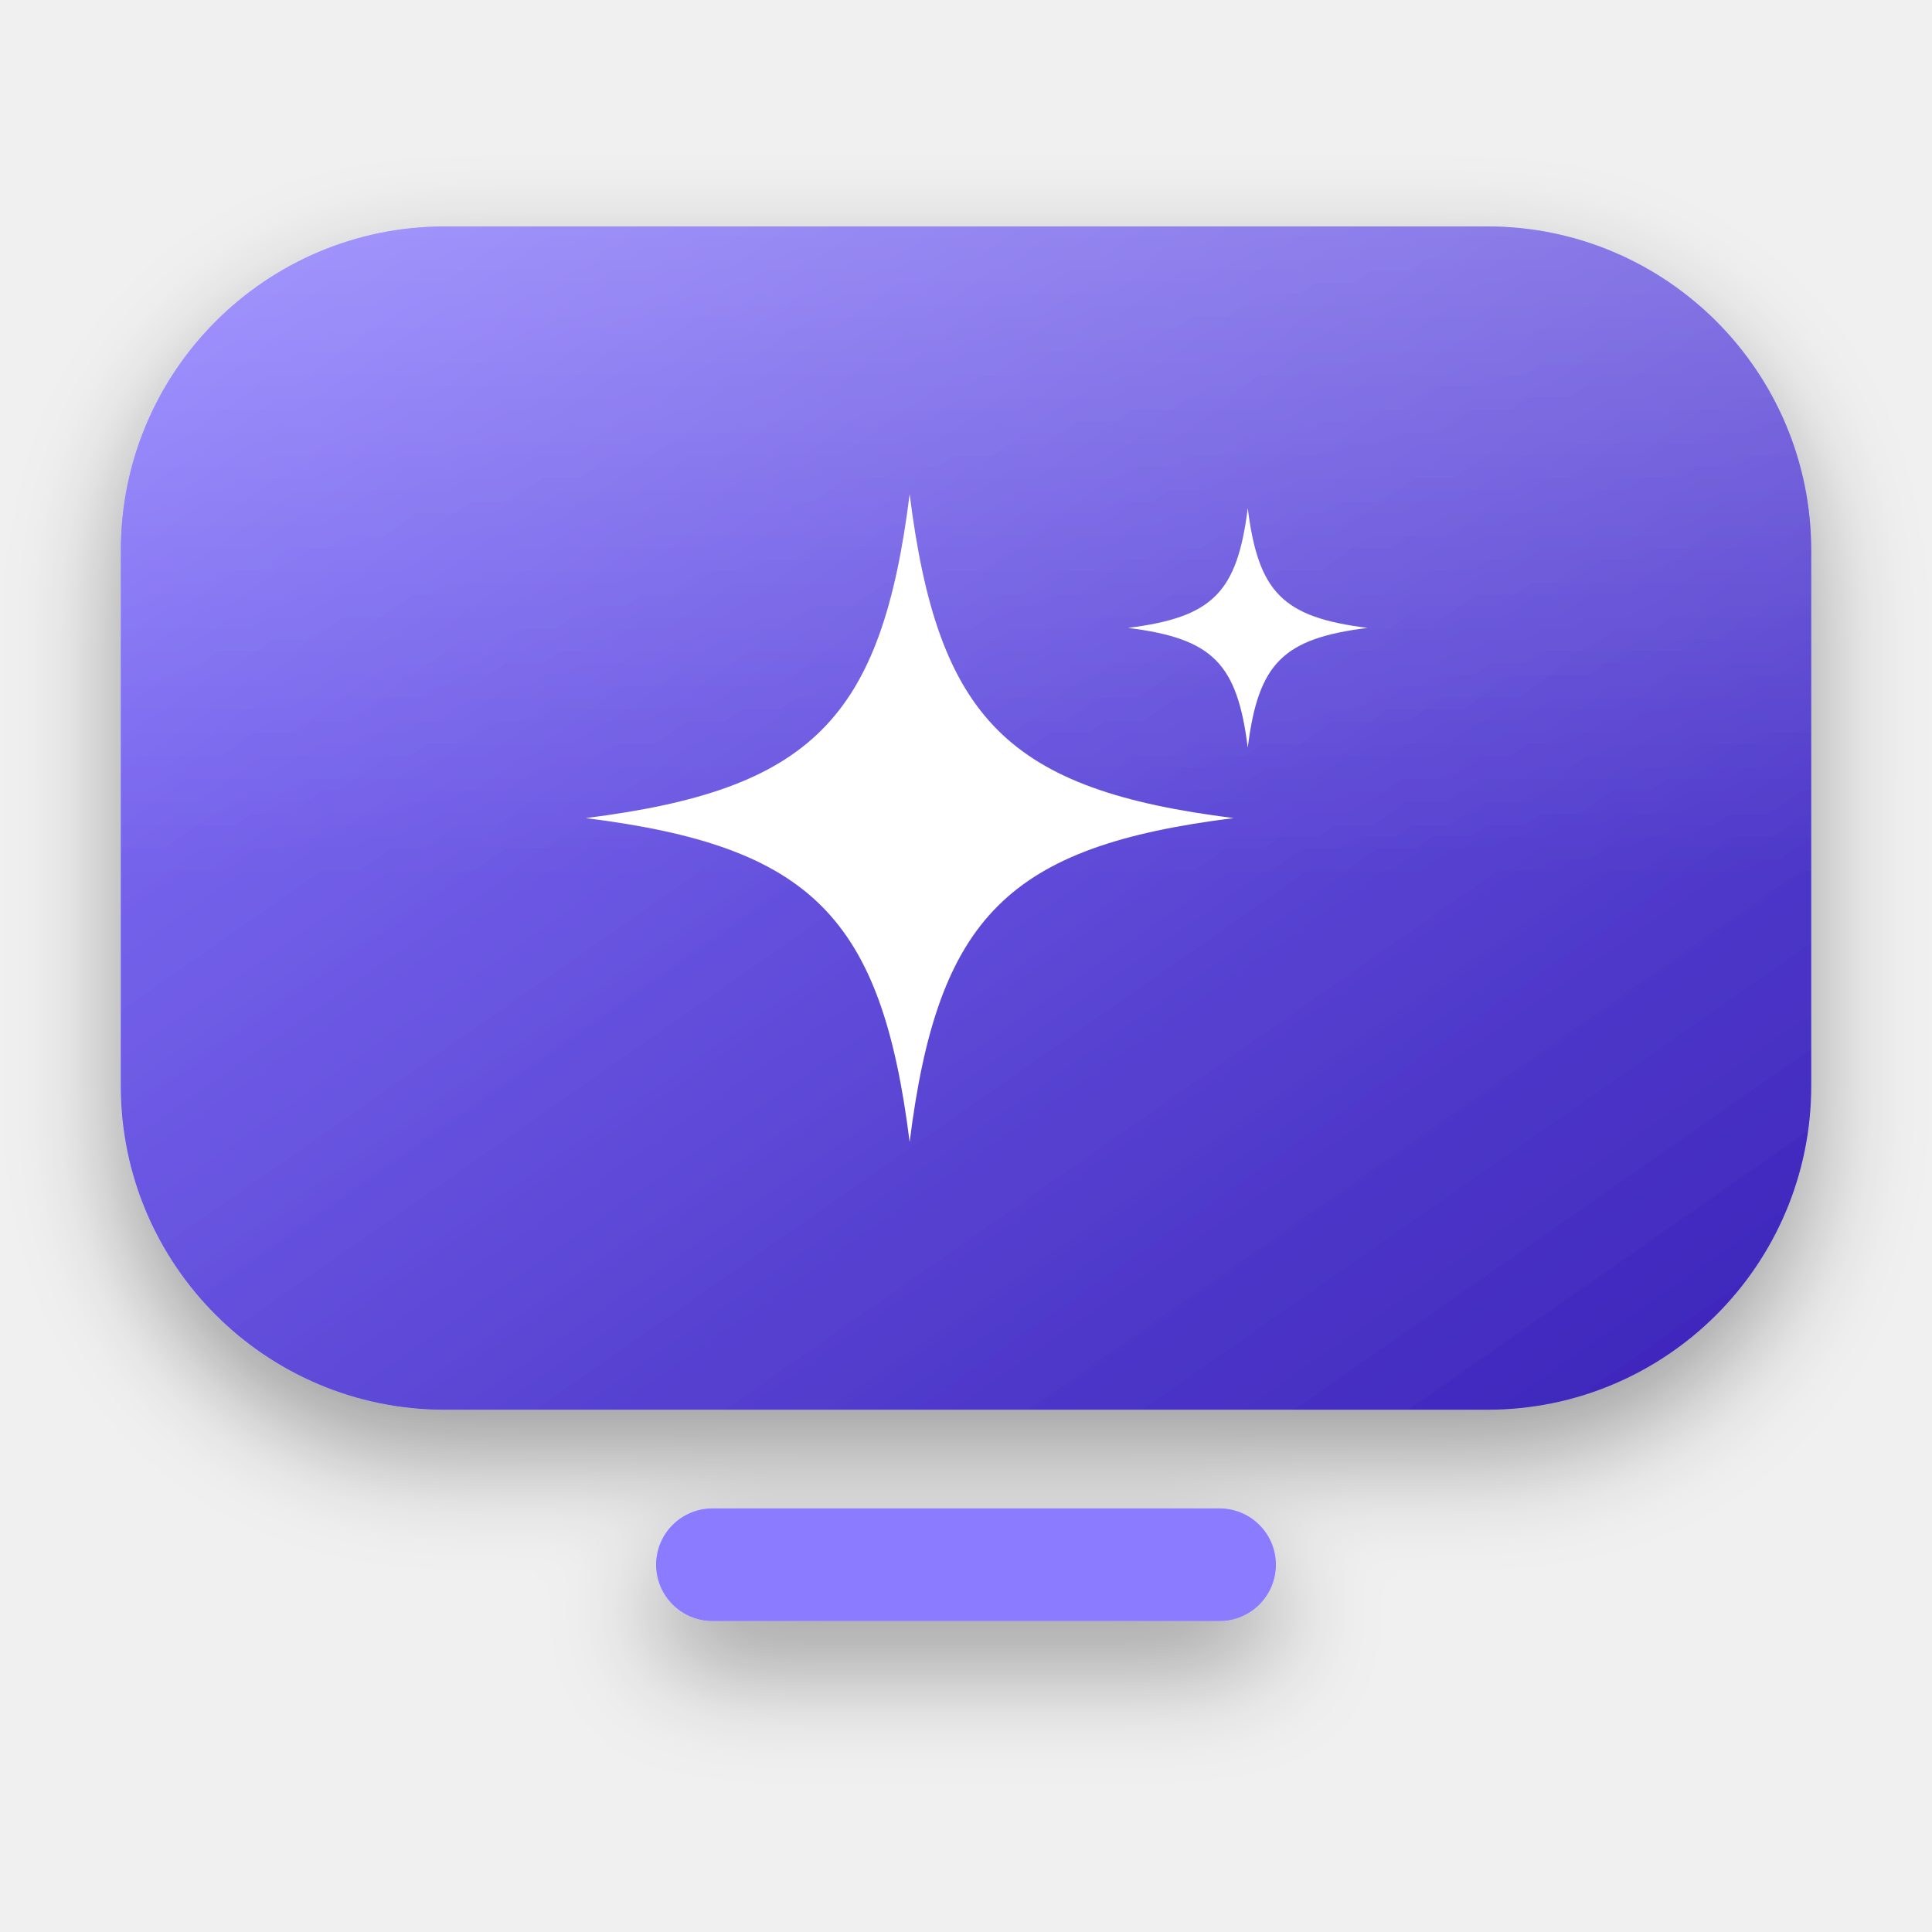
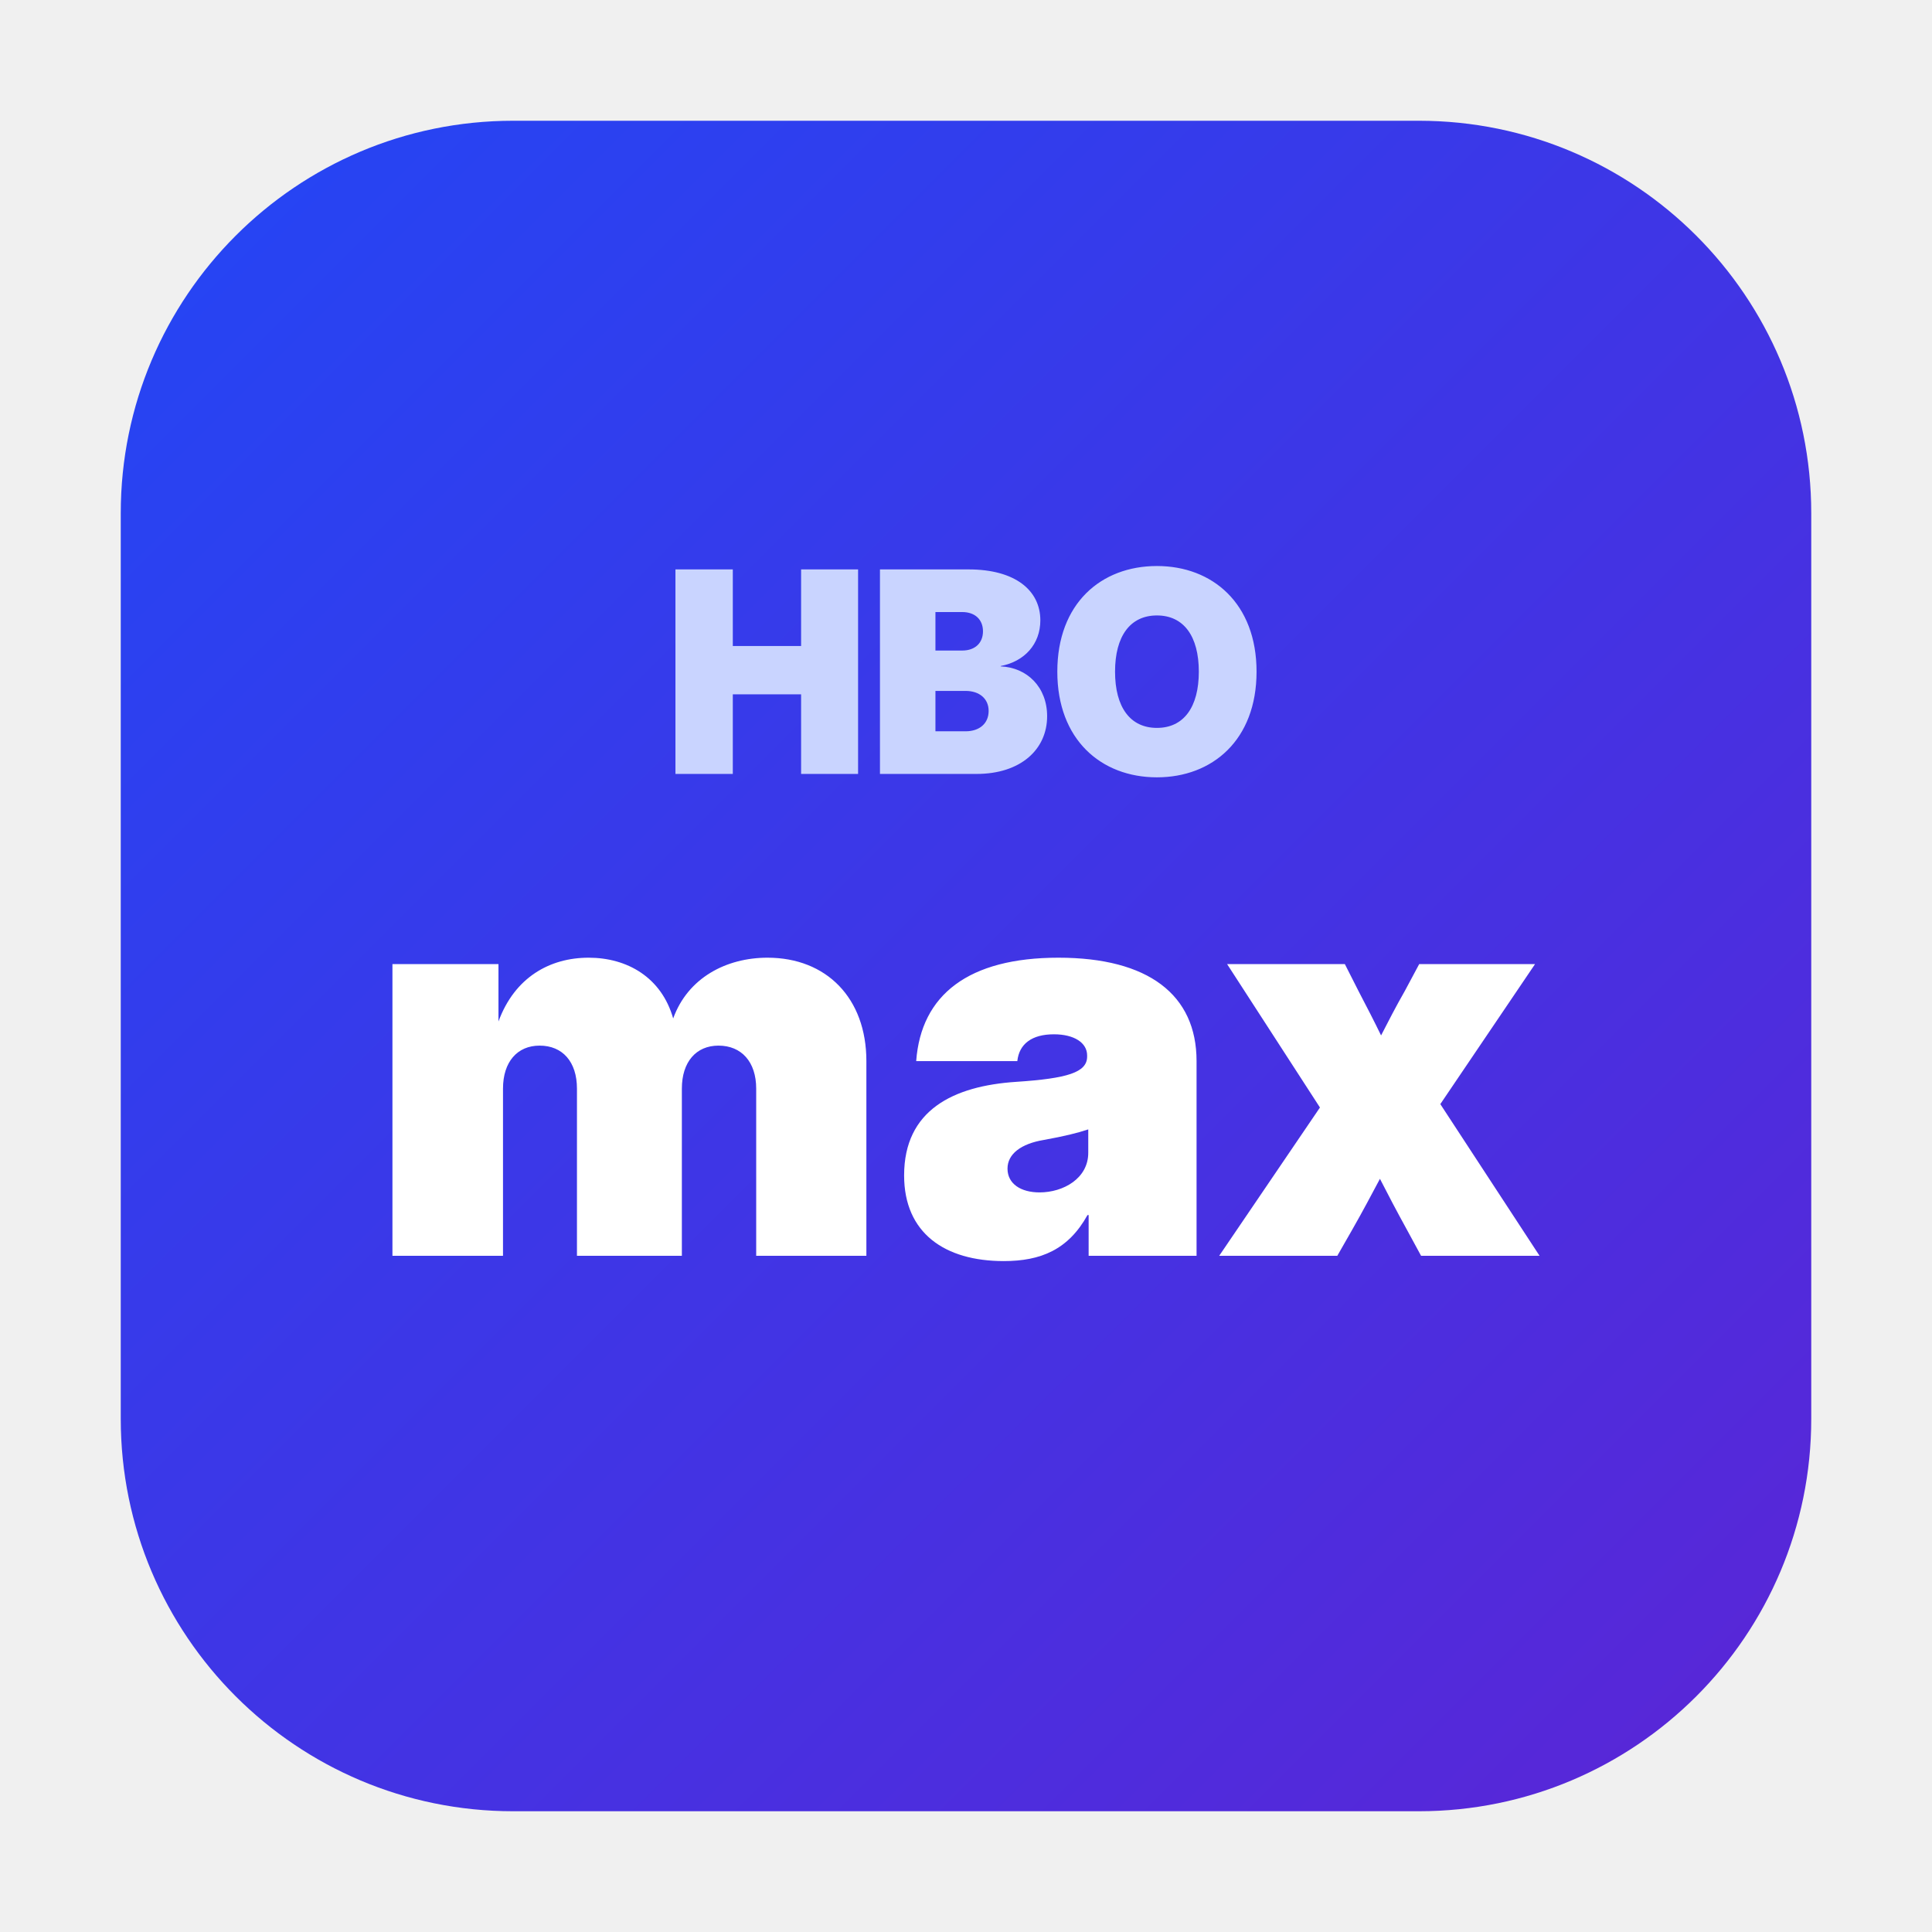
- <svg xmlns="http://www.w3.org/2000/svg" width="256" height="256" viewBox="0 0 256 256">
+ <svg xmlns="http://www.w3.org/2000/svg" viewBox="0 0 512 512" width="512" height="512">
  <defs>
-     <linearGradient id="screen" x1="0" y1="0" x2="1" y2="1">
-       <stop offset="0" stop-color="#8B7BFF" />
-       <stop offset="1" stop-color="#3A22B8" />
+     <linearGradient id="tile" x1="0" y1="0" x2="1" y2="1">
+       <stop offset="0" stop-color="#2346f5" />
+       <stop offset="1" stop-color="#5b25d6" />
    </linearGradient>
-     <linearGradient id="gloss" x1="0" y1="0" x2="0" y2="1">
-       <stop offset="0" stop-color="#FFFFFF" stop-opacity="0.22" />
-       <stop offset="0.55" stop-color="#FFFFFF" stop-opacity="0" />
-     </linearGradient>
-     <filter id="shadow" x="-20%" y="-20%" width="140%" height="150%">
-       <feDropShadow dx="0" dy="6" stdDeviation="7" flood-color="#000000" flood-opacity="0.35" />
-     </filter>
-     <symbol id="emblem" viewBox="0 0 240 204">
-       <rect x="0" y="0" width="240" height="168" rx="46" fill="url(#screen)" />
-       <rect x="0" y="0" width="240" height="168" rx="46" fill="url(#gloss)" />
-       <path d="M112 38 C116 70 126 80 158 84 C126 88 116 98 112 130 C108 98 98 88 66 84 C98 80 108 70 112 38 Z" fill="#FFFFFF" />
-       <path d="M160 40 C161.5 52 165 55.5 177 57 C165 58.5 161.5 62 160 74 C158.5 62 155 58.5 143 57 C155 55.5 158.5 52 160 40 Z" fill="#FFFFFF" />
-       <rect x="76" y="182" width="88" height="16" rx="8" fill="#8B7BFF" />
-     </symbol>
  </defs>
-   <use href="#emblem" x="16" y="30" width="224" height="190.4" filter="url(#shadow)" />
+   <rect x="32" y="32" width="448" height="448" rx="104" fill="url(#tile)" />
+   <path d="M179 205.1H194.2V184H212.3V205.1H227.4V150.9H212.3V171.2H194.2V150.9H179ZM233.2 205.1H258.8C270.5 205.1 277.5 198.6 277.5 189.8C277.5 182.1 272.2 176.9 265.2 176.6V176.5C271.5 175.3 275.7 170.7 275.7 164.4C275.7 156.5 269.1 150.9 256.7 150.9H233.2ZM247.9 193.8V183.1H255.9C259.6 183.1 262 185.2 262 188.4C262 191.7 259.6 193.8 255.9 193.8ZM247.9 172.4V162.2H255C258.4 162.2 260.5 164.2 260.5 167.3C260.5 170.4 258.4 172.4 255 172.4ZM306.6 206C321.3 206 333 196.1 333 178C333 159.9 321.3 150 306.6 150C291.8 150 280.2 159.9 280.2 178C280.2 196 291.8 206 306.6 206ZM306.6 192.9C299.5 192.9 295.5 187.4 295.5 178C295.5 168.6 299.5 163.1 306.6 163.1C313.7 163.1 317.7 168.6 317.7 178C317.7 187.4 313.7 192.9 306.6 192.9Z" fill="#c9d4ff" />
+   <path d="M104 332.8H133.3V288.5C133.3 281.4 137.1 277.1 143 277.1C149.1 277.1 152.9 281.4 152.9 288.5V332.8H180.7V288.5C180.7 281.4 184.5 277.1 190.4 277.1C196.5 277.1 200.4 281.4 200.4 288.5V332.8H229.6V281.2C229.6 264.5 219 253.8 203.4 253.8C192.5 253.8 182.3 259.1 178.4 269.9C175.3 259 166.2 253.8 156 253.8C145.7 253.8 136.4 259 132.1 270.7V255.5H104ZM266 334.2C275.8 334.2 283.1 331.2 288.2 322H288.5V332.8H317.1V281.2C317.1 263.6 304.3 253.8 280.5 253.8C256.7 253.8 244.1 263.6 242.8 281.2H269.6C270.1 276.6 273.5 274.1 279.3 274.1C284.6 274.1 288.1 276.3 288.1 279.7V280C288.1 284.2 282.9 285.8 269.3 286.7C252.6 287.8 239.6 294.2 239.6 311.5C239.6 326.8 250.4 334.2 266 334.2ZM275.5 316C270.5 316 267 313.7 267 309.7C267 305.8 270.6 303.1 276.6 302.1C282.1 301.1 285.4 300.3 288.4 299.3V305.5C288.4 312.3 281.8 316 275.5 316ZM323.1 332.8H354.4L358.4 325.8C361.2 320.9 363.4 316.7 365.7 312.4C367.9 316.7 370.1 320.9 372.8 325.8L376.6 332.8H408L381.7 292.6L406.8 255.5H376.1L372.3 262.6C369.9 266.8 367.9 270.7 366 274.4C364.2 270.7 362.2 266.8 360 262.6L356.4 255.5H325.2L349.8 293.5Z" fill="#fff" />
</svg>
